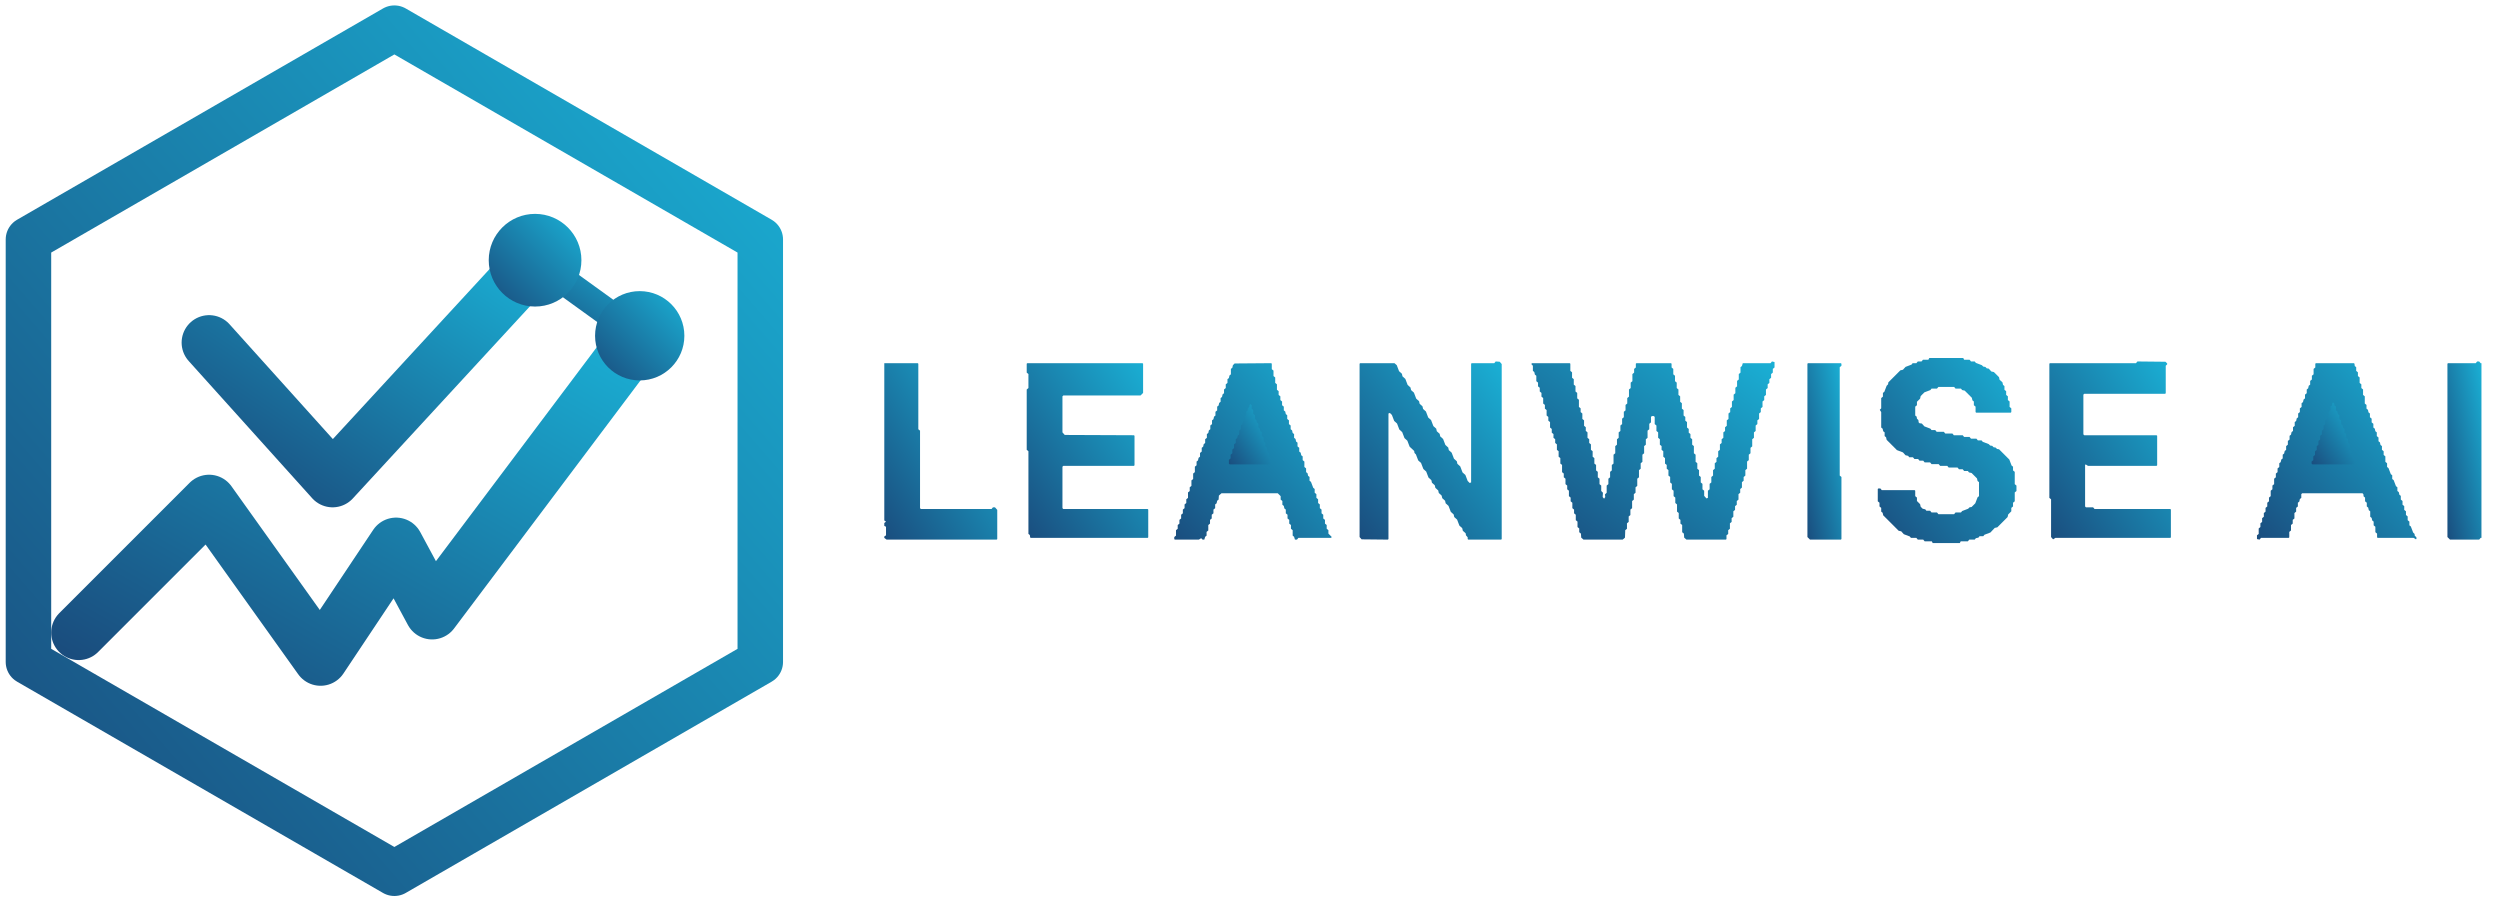
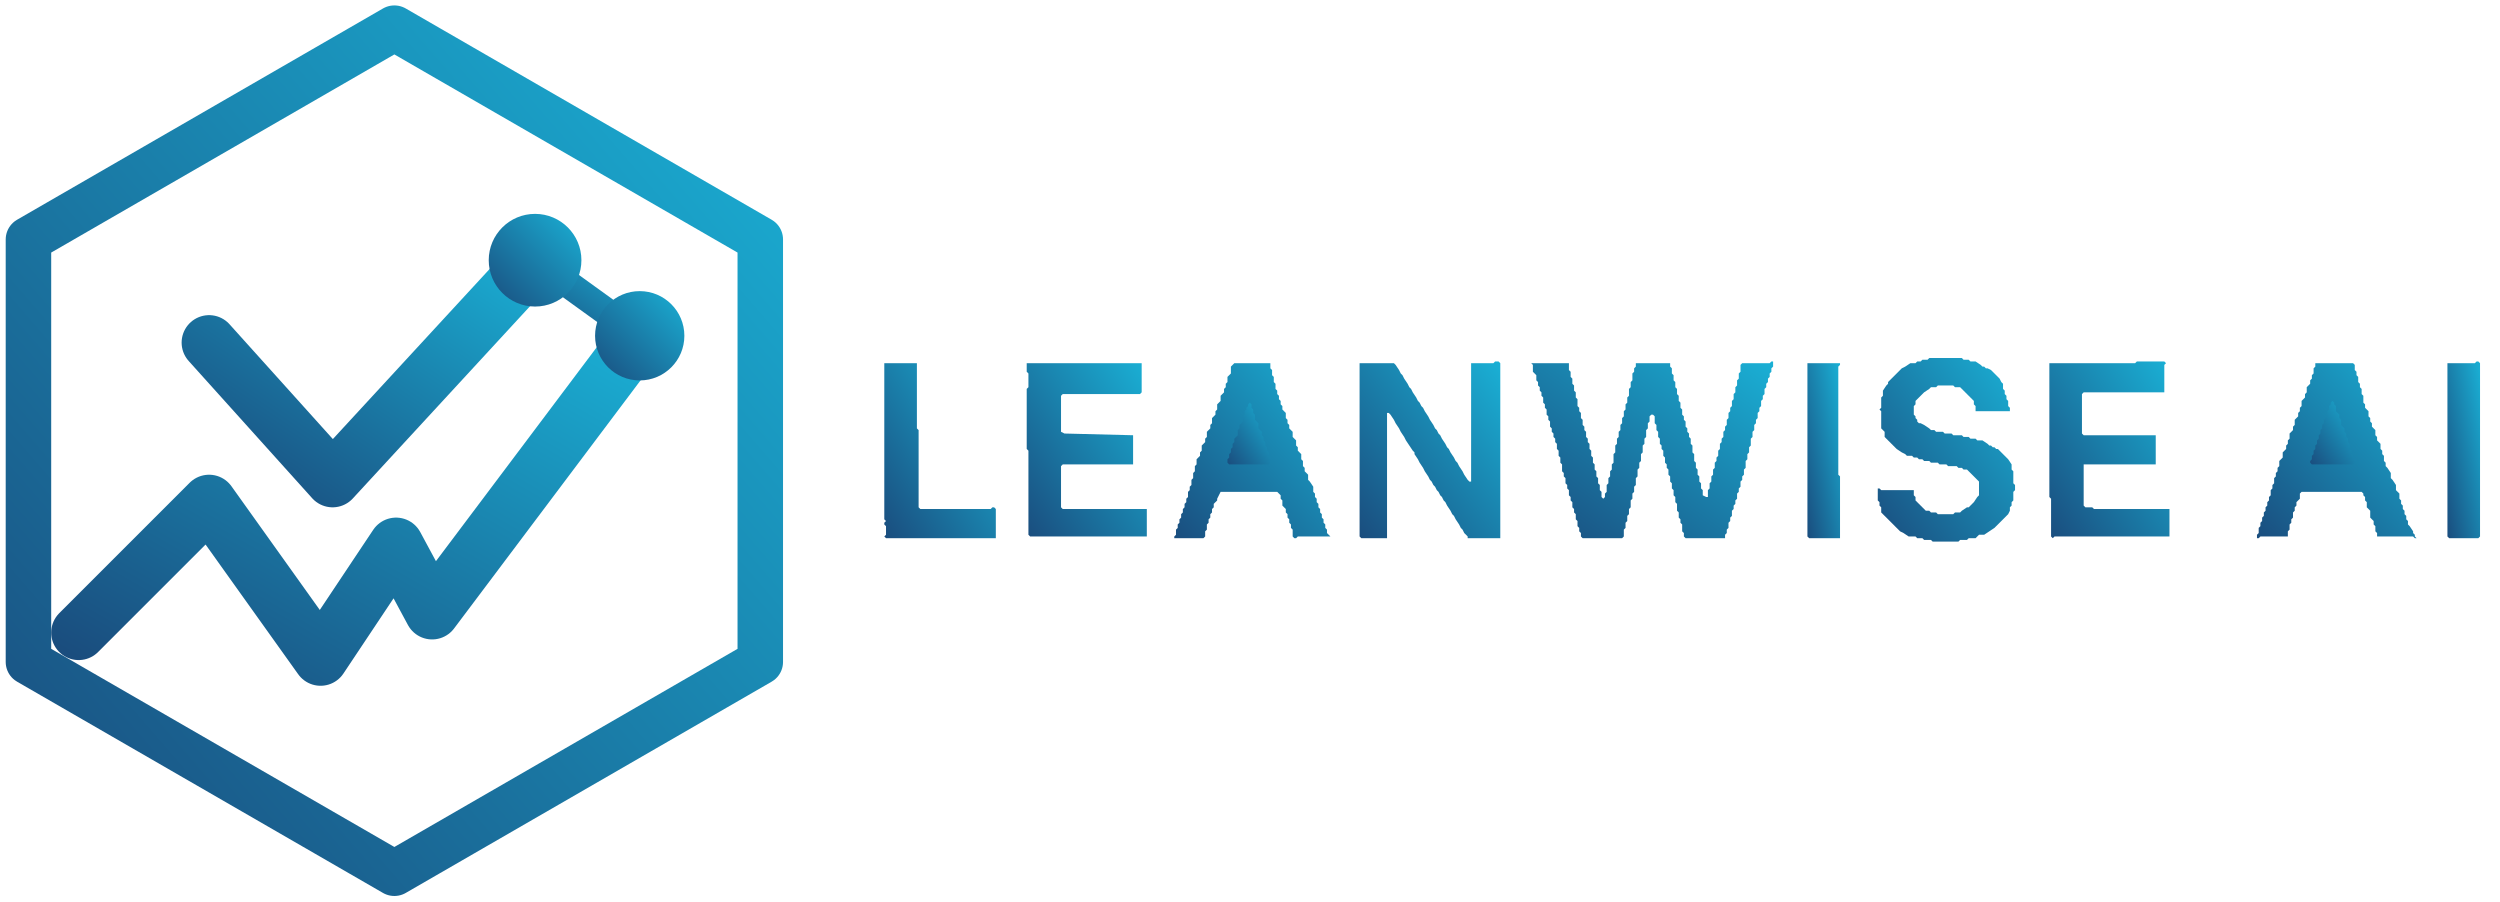
<svg xmlns="http://www.w3.org/2000/svg" viewBox="0 0 355 128" role="img" aria-label="LeanWise AI">
  <defs>
    <linearGradient id="lwBrand" x1="0" y1="1" x2="1" y2="0">
      <stop offset="0" stop-color="#1A4D7E" />
      <stop offset="1" stop-color="#1AB0D5" />
    </linearGradient>
  </defs>
  <g fill="none" stroke="url(#lwBrand)" stroke-linecap="round" stroke-linejoin="round">
    <path d="M56.00 4.00 L107.96 34.00 L107.96 94.00 L56.00 124.00 L4.04 94.00 L4.04 34.00 Z" stroke-width="6.46" />
    <path d="M29.69 48.65 L47.23 68.14 L75.98 36.95" stroke-width="7.80" />
    <path d="M11.17 89.83 L29.69 71.31 L45.52 93.48 L56.24 77.40 L61.36 86.90 L90.84 47.68" stroke-width="7.80" />
    <path d="M75.98 36.95 L90.84 47.68" stroke-width="3.90" />
  </g>
  <circle cx="75.98" cy="36.95" r="6.58" fill="url(#lwBrand)" />
  <circle cx="90.84" cy="47.68" r="6.34" fill="url(#lwBrand)" />
  <g fill="url(#lwBrand)" fill-rule="evenodd" transform="translate(125.57 50.84) scale(0.24365)">
-     <path d="M834.33,3.00 L834.00,3.33 L834.00,5.50 L833.00,6.33 L833.00,9.50 L832.00,10.33 L832.00,12.50 L831.00,13.33 L831.00,15.50 L830.17,16.17 L829.83,17.67 L829.00,18.33 L829.00,20.50 L828.00,21.33 L828.00,23.50 L827.17,24.17 L826.83,25.67 L826.00,26.33 L826.00,28.50 L825.00,29.33 L825.00,31.50 L824.00,32.33 L824.00,34.50 L823.17,35.17 L822.83,36.67 L822.00,37.33 L822.00,39.50 L821.00,40.33 L821.00,42.50 L820.17,43.17 L819.83,44.67 L819.00,45.33 L819.00,47.50 L818.00,48.33 L818.00,50.50 L817.00,51.33 L817.00,53.50 L816.17,54.17 L815.83,55.67 L815.00,56.33 L815.00,58.50 L814.17,59.17 L813.83,60.67 L813.00,61.33 L813.00,63.50 L812.00,64.33 L812.00,66.50 L811.00,67.33 L811.00,69.50 L810.00,70.33 L810.00,73.50 L809.00,74.33 L809.00,76.50 L808.00,77.33 L808.00,80.50 L807.00,81.33 L807.00,83.50 L806.00,84.33 L806.00,86.50 L805.00,87.33 L805.00,89.50 L804.00,90.33 L804.00,92.50 L803.00,93.33 L803.00,95.50 L802.00,96.33 L802.00,98.50 L801.00,99.33 L801.00,102.50 L800.00,103.33 L800.00,105.50 L801.50,105.83 L802.33,104.83 L818.50,104.83 L818.83,104.50 L818.83,101.33 L819.83,100.50 L819.83,97.33 L820.83,96.50 L820.83,94.33 L821.83,93.50 L821.83,90.33 L822.83,89.50 L822.83,87.33 L823.83,86.50 L823.83,84.33 L824.67,83.67 L825.00,82.17 L825.83,81.50 L825.83,79.33 L826.33,78.83 L861.50,78.83 L862.00,79.33 L862.17,80.67 L863.00,81.33 L863.00,83.50 L864.00,84.33 L864.00,86.50 L864.83,87.17 L865.17,88.67 L866.00,89.33 L866.00,92.50 L866.83,93.17 L867.17,94.67 L868.00,95.33 L868.00,97.50 L869.00,98.33 L869.00,101.50 L870.00,102.33 L870.00,104.50 L870.33,104.83 L891.33,104.83 L892.67,105.67 L893.00,105.17 L892.83,104.33 L892.00,103.67 L891.83,102.50 L891.00,101.67 L889.67,98.17 L888.83,97.50 L888.83,95.33 L887.83,94.50 L887.83,92.33 L886.83,91.50 L886.83,89.33 L885.83,88.50 L885.83,86.33 L884.83,85.50 L884.83,83.33 L883.83,82.50 L883.83,80.33 L883.00,79.67 L882.67,78.17 L881.83,77.50 L881.83,75.33 L881.00,74.67 L879.67,71.17 L878.83,70.50 L878.83,68.33 L878.00,67.67 L876.67,64.17 L875.83,63.50 L875.83,61.33 L874.83,60.50 L874.83,57.33 L873.83,56.50 L873.83,54.33 L872.83,53.50 L872.83,51.33 L872.00,50.67 L871.67,49.17 L870.83,48.50 L870.83,46.33 L869.83,45.50 L869.83,43.33 L869.00,42.67 L868.67,41.17 L867.83,40.50 L867.83,38.33 L866.83,37.50 L866.83,35.33 L865.83,34.50 L865.83,32.33 L865.00,31.67 L864.67,30.17 L863.83,29.50 L863.83,27.33 L862.83,26.50 L862.83,22.33 L861.83,21.50 L861.83,18.33 L860.83,17.50 L860.83,15.33 L859.83,14.50 L859.83,11.33 L858.83,10.50 L858.83,8.33 L857.83,7.50 L857.83,5.33 L857.00,4.67 L856.83,3.33 L856.50,3.00 Z" />
-     <path d="M844.33,25.83 L845.00,26.33 L845.17,27.67 L846.00,28.33 L846.00,30.50 L846.83,31.17 L847.17,32.67 L848.00,33.33 L848.00,35.50 L849.00,36.33 L849.00,38.50 L849.83,39.17 L850.17,40.67 L851.00,41.33 L851.00,43.50 L852.00,44.33 L852.00,46.50 L853.00,47.33 L853.00,49.50 L854.00,50.33 L854.00,53.50 L855.00,54.33 L855.00,56.50 L856.00,57.33 L856.00,59.50 L857.00,60.33 L857.00,61.50 L856.50,62.00 L832.33,62.00 L831.83,61.50 L831.83,60.33 L832.83,59.50 L832.83,57.33 L833.83,56.50 L833.83,54.33 L834.83,53.50 L834.83,51.33 L835.83,50.50 L835.83,48.33 L836.83,47.50 L836.83,45.33 L837.83,44.50 L837.83,42.33 L838.83,41.50 L838.83,39.33 L839.83,38.50 L839.83,36.33 L840.67,35.67 L841.00,34.17 L841.83,33.50 L841.83,31.33 L842.83,30.50 L842.83,28.33 L843.67,27.67 L843.83,26.33 Z" />
-     <path d="M538.33,3.00 L538.00,3.33 L538.00,104.33 L539.50,105.83 L557.50,105.83 L557.83,105.50 L557.83,69.33 L556.83,68.50 L556.83,5.33 L557.83,4.50 L557.83,3.33 L557.50,3.00 Z" />
-     <path d="M204.17,3.17 L203.17,4.17 L202.83,5.67 L202.00,6.33 L202.00,9.50 L201.17,10.17 L200.83,11.67 L200.00,12.33 L200.00,14.50 L199.00,15.33 L199.00,17.50 L198.00,18.33 L198.00,20.50 L197.17,21.17 L196.83,22.67 L196.00,23.33 L196.00,25.50 L195.17,26.17 L194.83,27.67 L194.00,28.33 L194.00,30.50 L193.00,31.33 L193.00,33.50 L192.17,34.17 L191.83,35.67 L191.00,36.33 L191.00,38.50 L190.00,39.33 L190.00,41.50 L189.17,42.17 L188.83,43.67 L188.00,44.33 L188.00,46.50 L187.00,47.33 L187.00,49.50 L186.17,50.17 L185.83,51.67 L185.00,52.33 L185.00,54.50 L184.00,55.33 L184.00,57.50 L183.17,58.17 L182.83,59.67 L182.00,60.33 L182.00,62.50 L181.00,63.33 L181.00,66.50 L180.00,67.33 L180.00,70.50 L179.00,71.33 L179.00,74.50 L178.00,75.33 L178.00,77.50 L177.00,78.33 L177.00,81.50 L176.00,82.33 L176.00,84.50 L175.00,85.33 L175.00,87.50 L174.00,88.33 L174.00,90.50 L173.00,91.33 L173.00,93.50 L172.00,94.33 L172.00,96.50 L171.00,97.33 L171.00,99.50 L170.00,100.33 L170.00,103.50 L169.00,104.33 L169.00,105.50 L169.33,105.83 L183.33,105.83 L184.67,105.00 L185.50,105.83 L186.50,105.83 L187.00,104.17 L187.83,103.50 L187.83,101.33 L188.83,100.50 L188.83,97.33 L189.83,96.50 L189.83,94.33 L190.83,93.50 L190.83,91.33 L191.83,90.50 L191.83,88.33 L192.83,87.50 L192.83,85.33 L193.67,84.67 L194.00,83.17 L194.83,82.50 L195.00,80.17 L196.50,78.83 L229.33,78.83 L231.00,80.50 L231.00,82.50 L232.00,83.33 L232.00,85.50 L232.83,86.17 L233.17,87.67 L234.00,88.33 L234.00,90.50 L235.00,91.33 L235.00,93.50 L236.00,94.33 L236.00,96.50 L237.00,97.33 L237.00,99.50 L238.00,100.33 L238.00,103.50 L238.83,104.17 L239.33,105.83 L240.50,105.83 L241.33,104.83 L260.50,104.83 L260.67,104.17 L258.83,102.33 L258.83,100.33 L257.83,99.50 L257.83,97.33 L256.83,96.50 L256.83,94.33 L255.83,93.50 L255.83,91.33 L254.83,90.50 L254.83,88.33 L253.83,87.50 L253.83,85.33 L252.83,84.50 L252.83,82.33 L251.83,81.50 L251.83,79.33 L250.83,78.50 L250.83,76.33 L250.00,75.67 L248.67,72.17 L247.83,71.50 L247.83,69.33 L247.00,68.67 L246.67,67.17 L245.83,66.50 L245.83,64.33 L244.83,63.50 L244.83,60.33 L243.83,59.50 L243.83,57.33 L243.00,56.67 L242.67,55.17 L241.83,54.50 L241.83,52.33 L240.83,51.50 L240.83,49.33 L240.00,48.67 L239.67,47.17 L238.83,46.50 L238.83,44.33 L238.00,43.67 L237.67,42.17 L236.83,41.50 L236.83,39.33 L235.83,38.50 L235.83,36.33 L234.83,35.50 L234.83,33.33 L234.00,32.67 L233.67,31.17 L232.83,30.50 L232.83,28.33 L231.83,27.50 L231.83,25.33 L230.83,24.50 L230.83,22.33 L229.83,21.50 L229.83,19.33 L228.83,18.50 L228.83,15.33 L227.83,14.50 L227.83,11.33 L226.83,10.50 L226.83,7.33 L225.83,6.50 L225.83,3.33 L225.50,3.00 Z" />
-     <path d="M213.50,26.83 L214.17,27.67 L214.00,29.33 L215.00,30.33 L215.00,32.50 L216.00,33.33 L216.00,35.50 L216.83,36.17 L217.17,37.67 L218.00,38.33 L218.00,40.50 L218.83,41.17 L219.17,42.67 L220.00,43.33 L220.00,45.50 L221.00,46.33 L221.00,48.50 L222.00,49.33 L222.00,51.50 L223.00,52.33 L223.00,54.50 L224.00,55.33 L224.00,57.50 L225.00,58.33 L225.00,61.50 L224.50,62.00 L201.33,62.00 L200.83,61.50 L200.83,59.33 L201.83,58.50 L201.83,56.33 L202.83,55.50 L202.83,53.33 L203.83,52.50 L203.83,50.33 L204.83,49.50 L204.83,47.33 L205.67,46.67 L206.00,45.17 L206.83,44.50 L206.83,42.33 L207.83,41.50 L207.83,39.33 L208.67,38.67 L209.00,37.17 L209.83,36.50 L209.83,34.33 L210.83,33.50 L210.83,31.33 L211.67,30.67 L211.83,29.50 L212.83,28.17 L212.83,27.33 Z" />
-     <path d="M83.33,3.00 L83.00,3.33 L83.00,8.50 L84.00,9.33 L84.00,17.50 L83.00,18.33 L83.00,53.50 L84.00,54.33 L84.00,102.50 L84.83,103.17 L85.00,104.50 L85.33,104.83 L153.50,104.83 L153.83,104.50 L153.83,88.33 L153.50,88.00 L104.33,88.00 L103.83,87.50 L103.83,63.33 L104.33,62.83 L145.50,62.83 L145.83,62.50 L145.83,45.33 L145.50,45.00 L105.17,44.83 L103.83,43.33 L103.83,22.33 L104.33,21.83 L149.33,21.83 L150.83,20.33 L150.83,3.33 L150.50,3.00 Z" />
-     <path d="M0.00,3.00 L0.00,94.67 L1.00,95.33 L0.00,96.17 L0.00,97.83 L1.00,98.33 L1.00,103.33 L0.00,104.00 L0.00,104.83 L1.33,105.83 L65.50,105.83 L65.83,105.50 L65.83,88.50 L64.50,87.00 L63.33,87.00 L62.50,88.00 L21.33,88.00 L20.83,87.50 L20.83,42.33 L19.83,41.50 L19.83,3.33 L19.50,3.00 Z" />
-     <path d="M929.50,2.00 L928.33,2.00 L927.50,3.00 L911.33,3.00 L911.00,3.33 L911.00,104.33 L912.50,105.83 L929.50,105.83 L930.33,104.83 L930.83,104.83 L930.83,3.00 L930.33,3.00 Z" />
-     <path d="M746.67,2.17 L730.33,2.00 L729.50,3.00 L679.33,3.00 L679.00,3.33 L679.00,81.50 L680.00,82.33 L680.00,104.33 L681.17,105.67 L682.50,104.83 L749.50,104.83 L749.83,104.50 L749.83,88.33 L749.50,88.00 L705.33,88.00 L704.50,87.00 L700.33,87.00 L699.83,86.50 L699.83,62.33 L700.17,62.00 L701.50,62.83 L741.50,62.83 L741.83,62.50 L741.83,45.33 L741.50,45.00 L699.33,45.00 L698.83,44.50 L698.83,21.33 L699.33,20.83 L746.50,20.83 L746.83,20.50 L746.83,4.50 L747.67,3.67 L747.67,3.17 Z" />
-     <path d="M518.83,2.33 L517.33,2.00 L516.50,3.00 L500.33,3.00 L499.83,4.67 L499.00,5.33 L499.00,8.50 L498.00,9.33 L498.00,12.50 L497.00,13.33 L497.00,16.50 L496.00,17.33 L496.00,20.50 L495.00,21.33 L495.00,24.50 L494.00,25.33 L494.00,28.50 L493.00,29.33 L493.00,31.50 L492.00,32.33 L492.00,35.50 L491.00,36.33 L491.00,39.50 L490.00,40.33 L490.00,42.50 L489.00,43.33 L489.00,46.50 L488.00,47.33 L488.00,49.50 L487.00,50.33 L487.00,53.50 L486.00,54.33 L486.00,57.50 L485.00,58.33 L485.00,60.50 L484.00,61.33 L484.00,64.50 L483.00,65.33 L483.00,68.50 L482.00,69.33 L482.00,72.50 L481.00,73.33 L481.00,76.50 L480.00,77.33 L480.00,81.50 L479.17,81.83 L477.83,80.33 L477.83,77.33 L476.83,76.50 L476.83,73.33 L475.83,72.50 L475.83,69.33 L474.83,68.50 L474.83,65.33 L473.83,64.50 L473.83,61.33 L472.83,60.50 L472.83,56.33 L471.83,55.50 L471.83,51.33 L470.83,50.50 L470.83,47.33 L469.83,46.50 L469.83,44.33 L468.83,43.50 L468.83,41.33 L467.83,40.50 L467.83,37.33 L466.83,36.50 L466.83,34.33 L465.83,33.50 L465.83,30.33 L464.83,29.50 L464.83,26.33 L463.83,25.50 L463.83,22.33 L462.83,21.50 L462.83,18.33 L461.83,17.50 L461.83,14.33 L460.83,13.50 L460.83,10.33 L459.83,9.50 L459.83,6.33 L458.83,5.50 L458.83,3.33 L458.50,3.00 L438.33,3.00 L438.00,3.33 L438.00,5.50 L437.00,6.33 L437.00,8.50 L436.00,9.33 L436.00,13.50 L435.00,14.33 L435.00,17.50 L434.00,18.33 L434.00,22.50 L433.00,23.33 L433.00,26.50 L432.00,27.33 L432.00,30.50 L431.00,31.33 L431.00,34.50 L430.00,35.33 L430.00,38.50 L429.00,39.33 L429.00,42.50 L428.00,43.33 L428.00,46.50 L427.00,47.33 L427.00,50.50 L426.00,51.33 L426.00,55.50 L425.00,56.33 L425.00,61.50 L424.00,62.33 L424.00,65.50 L423.00,66.33 L423.00,69.50 L422.00,70.33 L422.00,73.50 L421.00,74.33 L421.00,78.50 L420.00,79.50 L420.17,81.00 L419.50,82.00 L418.67,81.00 L418.83,78.50 L417.83,77.50 L417.83,74.33 L416.83,73.50 L416.83,70.33 L415.83,69.50 L415.83,66.33 L414.83,65.50 L414.83,62.33 L413.83,61.50 L413.83,58.33 L412.83,57.50 L412.83,54.33 L411.83,53.50 L411.83,50.33 L410.83,49.50 L410.83,47.33 L409.83,46.50 L409.83,43.33 L408.83,42.50 L408.83,40.33 L407.83,39.50 L407.83,36.33 L406.83,35.50 L406.83,32.33 L405.83,31.50 L405.83,29.33 L404.83,28.50 L404.83,24.33 L403.83,23.50 L403.83,20.33 L402.83,19.50 L402.83,16.33 L401.83,15.50 L401.83,12.33 L400.83,11.50 L400.83,8.33 L399.83,7.50 L399.83,3.33 L399.50,3.00 L377.33,3.00 L377.17,3.67 L378.00,4.50 L378.00,7.50 L378.83,8.17 L379.17,9.67 L380.00,10.33 L380.00,13.50 L381.00,14.33 L381.00,16.50 L382.00,17.33 L382.00,19.50 L383.00,20.33 L383.00,22.50 L384.00,23.33 L384.00,26.50 L385.00,27.33 L385.00,29.50 L386.00,30.33 L386.00,33.50 L387.00,34.33 L387.00,36.50 L388.00,37.33 L388.00,40.50 L389.00,41.33 L389.00,43.50 L390.00,44.33 L390.00,46.50 L391.00,47.33 L391.00,49.50 L392.00,50.33 L392.00,53.50 L393.00,54.33 L393.00,57.50 L394.00,58.33 L394.00,61.50 L395.00,62.33 L395.00,66.50 L396.00,67.33 L396.00,69.50 L397.00,70.33 L397.00,73.50 L398.00,74.33 L398.00,76.50 L399.00,77.33 L399.00,80.50 L400.00,81.33 L400.00,83.50 L401.00,84.33 L401.00,87.50 L402.00,88.33 L402.00,90.50 L403.00,91.33 L403.00,94.50 L404.00,95.33 L404.00,98.50 L405.00,99.33 L405.00,101.50 L406.00,102.33 L406.17,104.67 L407.50,105.83 L430.33,105.83 L431.67,104.67 L431.83,100.33 L432.83,99.50 L432.83,96.33 L433.83,95.50 L433.83,92.33 L434.83,91.50 L434.83,88.33 L435.83,87.50 L435.83,83.33 L436.83,82.50 L436.83,79.33 L437.83,78.50 L437.83,75.33 L438.83,74.50 L438.83,70.33 L439.83,69.50 L439.83,65.33 L440.83,64.50 L440.83,61.33 L441.83,60.50 L441.83,56.33 L442.83,55.50 L442.83,51.33 L443.83,50.50 L443.83,47.33 L444.83,46.50 L444.83,42.33 L445.83,41.50 L445.83,38.33 L446.83,37.50 L446.83,34.33 L447.33,33.83 L448.50,33.83 L449.00,34.33 L449.00,38.50 L450.00,39.33 L450.00,42.50 L451.00,43.33 L451.00,46.50 L452.00,47.33 L452.00,50.50 L453.00,51.33 L453.00,53.50 L454.00,54.33 L454.00,57.50 L455.00,58.33 L455.00,61.50 L456.00,62.33 L456.00,64.50 L457.00,65.33 L457.00,68.50 L458.00,69.33 L458.00,72.50 L459.00,73.33 L459.00,76.50 L460.00,77.33 L460.00,80.50 L461.00,81.33 L461.00,84.50 L462.00,85.33 L462.00,89.50 L463.00,90.33 L463.00,93.50 L464.00,94.33 L464.00,96.50 L465.00,97.33 L465.00,101.50 L466.00,102.33 L466.17,104.67 L467.50,105.83 L490.50,105.83 L490.83,105.50 L490.83,103.33 L491.83,102.50 L491.83,100.33 L492.83,99.50 L492.83,96.33 L493.83,95.50 L493.83,93.33 L494.83,92.50 L494.83,89.33 L495.83,88.50 L495.83,86.33 L496.83,85.50 L496.83,83.33 L497.83,82.50 L497.83,79.33 L498.83,78.50 L498.83,76.33 L499.83,75.50 L499.83,72.33 L500.83,71.50 L500.83,69.33 L501.83,68.50 L501.83,65.33 L502.83,64.50 L502.83,60.33 L503.83,59.50 L503.83,56.33 L504.83,55.50 L504.83,52.33 L505.83,51.50 L505.83,47.33 L506.83,46.50 L506.83,43.33 L507.83,42.50 L507.83,39.33 L508.83,38.50 L508.83,36.33 L509.83,35.50 L509.83,32.33 L510.83,31.50 L510.83,29.33 L511.83,28.50 L511.83,25.33 L512.83,24.50 L512.83,22.33 L513.83,21.50 L513.83,18.33 L514.83,17.50 L514.83,15.33 L515.83,14.50 L515.83,12.33 L516.83,11.50 L516.83,9.33 L517.83,8.50 L517.83,6.33 L518.83,5.50 Z" />
-     <path d="M358.67,2.17 L356.33,2.00 L355.50,3.00 L342.33,3.00 L342.00,3.33 L342.00,72.50 L341.17,72.83 L340.00,71.67 L338.67,68.17 L337.00,66.67 L335.67,63.17 L334.00,61.67 L333.67,60.17 L332.00,58.67 L330.67,55.17 L329.00,53.67 L328.67,52.17 L327.00,50.67 L325.67,47.17 L324.00,45.67 L323.67,44.17 L322.00,42.67 L321.67,41.17 L320.00,39.67 L318.67,36.17 L317.00,34.67 L315.67,31.17 L314.00,29.67 L313.67,28.17 L312.00,26.67 L311.67,25.17 L310.00,23.67 L308.67,20.17 L307.00,18.67 L306.67,17.17 L305.00,15.67 L303.67,12.17 L302.00,10.67 L301.67,9.17 L300.00,7.67 L298.67,4.17 L297.33,3.00 L277.33,3.00 L277.00,3.33 L277.00,104.33 L278.17,105.67 L293.50,105.83 L293.83,105.50 L293.83,32.33 L294.67,32.00 L295.83,33.17 L297.17,36.67 L298.83,38.17 L300.17,41.67 L301.83,43.17 L303.17,46.67 L304.83,48.17 L306.17,51.67 L308.83,54.17 L309.00,55.33 L309.83,56.17 L311.17,59.67 L312.83,61.17 L314.17,64.67 L315.83,66.17 L317.17,69.67 L318.83,71.17 L319.17,72.67 L320.83,74.17 L321.17,75.67 L322.83,77.17 L323.17,78.67 L324.83,80.17 L325.17,81.67 L326.83,83.17 L327.17,84.67 L328.83,86.17 L330.17,89.67 L331.83,91.17 L332.17,92.67 L333.83,94.17 L335.17,97.67 L336.83,99.17 L337.17,100.67 L338.83,102.17 L339.00,103.33 L340.00,104.50 L340.00,105.50 L340.33,105.83 L359.50,105.83 L359.83,105.50 L359.83,3.50 Z" />
-     <path d="M609.00,0.00 L608.50,1.00 L605.33,1.00 L604.50,2.00 L602.33,2.00 L601.50,3.00 L599.33,3.00 L598.67,3.83 L595.17,5.17 L593.67,6.83 L592.17,7.17 L585.17,14.17 L585.00,15.33 L584.17,16.17 L582.83,19.67 L582.00,20.33 L582.00,22.50 L581.00,23.33 L581.00,29.33 L580.17,30.17 L581.00,31.50 L581.00,40.50 L581.83,41.17 L582.17,42.67 L583.00,43.33 L583.00,45.50 L583.83,46.17 L584.17,47.67 L590.17,53.67 L593.67,55.00 L595.17,56.67 L596.67,57.00 L597.33,57.83 L599.50,57.83 L600.33,58.83 L602.50,58.83 L603.33,59.83 L605.50,59.83 L606.33,60.83 L609.50,60.83 L610.33,61.83 L614.50,61.83 L615.33,62.83 L619.50,62.83 L620.33,63.83 L625.50,63.83 L626.33,64.83 L628.50,64.83 L629.33,65.83 L631.50,65.83 L632.17,66.67 L633.67,67.00 L636.83,70.17 L637.17,71.67 L638.00,72.33 L638.00,80.50 L637.17,81.17 L635.83,84.67 L633.67,86.83 L632.50,87.00 L631.67,87.83 L628.17,89.17 L627.50,90.00 L624.33,90.00 L623.50,91.00 L614.33,91.00 L613.50,90.00 L610.33,90.00 L609.50,89.00 L607.33,89.00 L606.67,88.17 L605.17,87.83 L604.00,86.67 L603.67,85.17 L601.83,83.33 L601.83,81.33 L600.83,80.50 L600.83,77.33 L600.50,77.00 L581.33,77.00 L580.50,76.00 L579.33,76.00 L579.00,76.33 L579.00,83.50 L580.00,84.33 L580.00,86.50 L581.00,87.33 L581.00,89.50 L581.83,90.17 L582.17,91.67 L591.17,100.67 L592.67,101.00 L594.17,102.67 L597.67,104.00 L598.33,104.83 L601.50,104.83 L602.33,105.83 L605.50,105.83 L606.33,106.83 L610.50,106.83 L611.00,107.83 L626.83,107.83 L627.33,106.83 L631.50,106.83 L632.33,105.83 L635.50,105.83 L636.17,105.00 L637.67,104.67 L638.33,103.83 L640.50,103.83 L641.17,103.00 L644.67,101.67 L647.17,99.00 L648.67,98.67 L654.67,92.67 L655.00,91.17 L656.83,89.33 L656.83,87.33 L657.83,86.50 L657.83,84.33 L658.83,83.50 L658.83,78.33 L659.83,77.50 L659.83,74.33 L658.83,73.50 L658.83,66.33 L657.83,65.50 L657.83,63.33 L657.00,62.67 L655.67,59.17 L649.67,53.17 L648.50,53.00 L647.67,52.17 L646.50,52.00 L645.67,51.17 L644.50,51.00 L643.67,50.17 L640.17,48.83 L639.50,48.00 L637.33,48.00 L636.50,47.00 L633.33,47.00 L632.50,46.00 L629.33,46.00 L628.50,45.00 L623.33,45.00 L622.50,44.00 L618.33,44.00 L617.50,43.00 L613.33,43.00 L612.50,42.00 L610.33,42.00 L609.67,41.17 L606.17,39.83 L604.67,38.17 L603.33,38.00 L602.83,37.50 L602.67,36.17 L601.83,35.33 L601.67,34.17 L600.83,33.50 L600.83,28.33 L601.83,27.50 L601.83,25.50 L603.67,23.67 L604.00,22.17 L606.17,20.00 L609.67,18.67 L610.33,17.83 L613.50,17.83 L614.33,16.83 L623.50,16.83 L624.33,17.83 L627.50,17.83 L628.17,18.67 L629.67,19.00 L633.83,23.17 L634.17,24.67 L635.00,25.33 L635.00,27.50 L636.00,28.33 L636.00,31.50 L636.33,31.83 L656.50,31.83 L656.83,31.50 L656.83,29.33 L655.83,28.50 L655.83,25.33 L654.83,24.50 L654.83,22.33 L653.83,21.50 L653.83,19.33 L652.83,18.50 L652.83,16.33 L652.00,15.67 L651.67,14.17 L650.00,12.67 L649.67,11.17 L646.67,8.17 L645.17,7.83 L643.67,6.17 L642.50,6.00 L641.67,5.17 L640.50,5.00 L639.67,4.17 L636.17,2.83 L635.50,2.00 L633.33,2.00 L632.50,1.00 L629.33,1.00 L628.83,0.00 Z" />
+     <path d="M834,3 L834,3 L834,5 L833,6 L833,9 L832,10 L832,12 L831,13 L831,15 L830,16 L829,17 L829,18 L829,20 L828,21 L828,23 L827,24 L826,25 L826,26 L826,28 L825,29 L825,31 L824,32 L824,34 L823,35 L822,36 L822,37 L822,39 L821,40 L821,42 L820,43 L819,44 L819,45 L819,47 L818,48 L818,50 L817,51 L817,53 L816,54 L815,55 L815,56 L815,58 L814,59 L813,60 L813,61 L813,63 L812,64 L812,66 L811,67 L811,69 L810,70 L810,73 L809,74 L809,76 L808,77 L808,80 L807,81 L807,83 L806,84 L806,86 L805,87 L805,89 L804,90 L804,92 L803,93 L803,95 L802,96 L802,98 L801,99 L801,102 L800,103 L800,105 L801,105 L802,104 L818,104 L818,104 L818,101 L819,100 L819,97 L820,96 L820,94 L821,93 L821,90 L822,89 L822,87 L823,86 L823,84 L824,83 L825,82 L825,81 L825,79 L826,78 L861,78 L862,79 L862,80 L863,81 L863,83 L864,84 L864,86 L864,87 L865,88 L866,89 L866,92 L866,93 L867,94 L868,95 L868,97 L869,98 L869,101 L870,102 L870,104 L870,104 L891,104 L892,105 L893,105 L892,104 L892,103 L891,102 L891,101 L889,98 L888,97 L888,95 L887,94 L887,92 L886,91 L886,89 L885,88 L885,86 L884,85 L884,83 L883,82 L883,80 L883,79 L882,78 L881,77 L881,75 L881,74 L879,71 L878,70 L878,68 L878,67 L876,64 L875,63 L875,61 L874,60 L874,57 L873,56 L873,54 L872,53 L872,51 L872,50 L871,49 L870,48 L870,46 L869,45 L869,43 L869,42 L868,41 L867,40 L867,38 L866,37 L866,35 L865,34 L865,32 L865,31 L864,30 L863,29 L863,27 L862,26 L862,22 L861,21 L861,18 L860,17 L860,15 L859,14 L859,11 L858,10 L858,8 L857,7 L857,5 L857,4 L856,3 L856,3 Z" />
+     <path d="M844,25 L845,26 L845,27 L846,28 L846,30 L846,31 L847,32 L848,33 L848,35 L849,36 L849,38 L849,39 L850,40 L851,41 L851,43 L852,44 L852,46 L853,47 L853,49 L854,50 L854,53 L855,54 L855,56 L856,57 L856,59 L857,60 L857,61 L856,62 L832,62 L831,61 L831,60 L832,59 L832,57 L833,56 L833,54 L834,53 L834,51 L835,50 L835,48 L836,47 L836,45 L837,44 L837,42 L838,41 L838,39 L839,38 L839,36 L840,35 L841,34 L841,33 L841,31 L842,30 L842,28 L843,27 L843,26 Z" />
+     <path d="M538,3 L538,3 L538,104 L539,105 L557,105 L557,105 L557,69 L556,68 L556,5 L557,4 L557,3 L557,3 Z" />
+     <path d="M204,3 L203,4 L202,5 L202,6 L202,9 L201,10 L200,11 L200,12 L200,14 L199,15 L199,17 L198,18 L198,20 L197,21 L196,22 L196,23 L196,25 L195,26 L194,27 L194,28 L194,30 L193,31 L193,33 L192,34 L191,35 L191,36 L191,38 L190,39 L190,41 L189,42 L188,43 L188,44 L188,46 L187,47 L187,49 L186,50 L185,51 L185,52 L185,54 L184,55 L184,57 L183,58 L182,59 L182,60 L182,62 L181,63 L181,66 L180,67 L180,70 L179,71 L179,74 L178,75 L178,77 L177,78 L177,81 L176,82 L176,84 L175,85 L175,87 L174,88 L174,90 L173,91 L173,93 L172,94 L172,96 L171,97 L171,99 L170,100 L170,103 L169,104 L169,105 L169,105 L183,105 L184,105 L185,105 L186,105 L187,104 L187,103 L187,101 L188,100 L188,97 L189,96 L189,94 L190,93 L190,91 L191,90 L191,88 L192,87 L192,85 L193,84 L194,83 L194,82 L195,80 L196,78 L229,78 L231,80 L231,82 L232,83 L232,85 L232,86 L233,87 L234,88 L234,90 L235,91 L235,93 L236,94 L236,96 L237,97 L237,99 L238,100 L238,103 L238,104 L239,105 L240,105 L241,104 L260,104 L260,104 L258,102 L258,100 L257,99 L257,97 L256,96 L256,94 L255,93 L255,91 L254,90 L254,88 L253,87 L253,85 L252,84 L252,82 L251,81 L251,79 L250,78 L250,76 L250,75 L248,72 L247,71 L247,69 L247,68 L246,67 L245,66 L245,64 L244,63 L244,60 L243,59 L243,57 L243,56 L242,55 L241,54 L241,52 L240,51 L240,49 L240,48 L239,47 L238,46 L238,44 L238,43 L237,42 L236,41 L236,39 L235,38 L235,36 L234,35 L234,33 L234,32 L233,31 L232,30 L232,28 L231,27 L231,25 L230,24 L230,22 L229,21 L229,19 L228,18 L228,15 L227,14 L227,11 L226,10 L226,7 L225,6 L225,3 L225,3 Z" />
+     <path d="M213,26 L214,27 L214,29 L215,30 L215,32 L216,33 L216,35 L216,36 L217,37 L218,38 L218,40 L218,41 L219,42 L220,43 L220,45 L221,46 L221,48 L222,49 L222,51 L223,52 L223,54 L224,55 L224,57 L225,58 L225,61 L224,62 L201,62 L200,61 L200,59 L201,58 L201,56 L202,55 L202,53 L203,52 L203,50 L204,49 L204,47 L205,46 L206,45 L206,44 L206,42 L207,41 L207,39 L208,38 L209,37 L209,36 L209,34 L210,33 L210,31 L211,30 L211,29 L212,28 L212,27 Z" />
+     <path d="M83,3 L83,3 L83,8 L84,9 L84,17 L83,18 L83,53 L84,54 L84,102 L84,103 L85,104 L85,104 L153,104 L153,104 L153,88 L153,88 L104,88 L103,87 L103,63 L104,62 L145,62 L145,62 L145,45 L145,45 L105,44 L103,43 L103,22 L104,21 L149,21 L150,20 L150,3 L150,3 Z" />
+     <path d="M0,3 L0,94 L1,95 L0,96 L0,97 L1,98 L1,103 L0,104 L0,104 L1,105 L65,105 L65,105 L65,88 L64,87 L63,87 L62,88 L21,88 L20,87 L20,42 L19,41 L19,3 L19,3 Z" />
+     <path d="M929,2 L928,2 L927,3 L911,3 L911,3 L911,104 L912,105 L929,105 L930,104 L930,104 L930,3 L930,3 Z" />
+     <path d="M746,2 L730,2 L729,3 L679,3 L679,3 L679,81 L680,82 L680,104 L681,105 L682,104 L749,104 L749,104 L749,88 L749,88 L705,88 L704,87 L700,87 L699,86 L699,62 L700,62 L701,62 L741,62 L741,62 L741,45 L741,45 L699,45 L698,44 L698,21 L699,20 L746,20 L746,20 L746,4 L747,3 L747,3 Z" />
+     <path d="M518,2 L517,2 L516,3 L500,3 L499,4 L499,5 L499,8 L498,9 L498,12 L497,13 L497,16 L496,17 L496,20 L495,21 L495,24 L494,25 L494,28 L493,29 L493,31 L492,32 L492,35 L491,36 L491,39 L490,40 L490,42 L489,43 L489,46 L488,47 L488,49 L487,50 L487,53 L486,54 L486,57 L485,58 L485,60 L484,61 L484,64 L483,65 L483,68 L482,69 L482,72 L481,73 L481,76 L480,77 L480,81 L479,81 L477,80 L477,77 L476,76 L476,73 L475,72 L475,69 L474,68 L474,65 L473,64 L473,61 L472,60 L472,56 L471,55 L471,51 L470,50 L470,47 L469,46 L469,44 L468,43 L468,41 L467,40 L467,37 L466,36 L466,34 L465,33 L465,30 L464,29 L464,26 L463,25 L463,22 L462,21 L462,18 L461,17 L461,14 L460,13 L460,10 L459,9 L459,6 L458,5 L458,3 L458,3 L438,3 L438,3 L438,5 L437,6 L437,8 L436,9 L436,13 L435,14 L435,17 L434,18 L434,22 L433,23 L433,26 L432,27 L432,30 L431,31 L431,34 L430,35 L430,38 L429,39 L429,42 L428,43 L428,46 L427,47 L427,50 L426,51 L426,55 L425,56 L425,61 L424,62 L424,65 L423,66 L423,69 L422,70 L422,73 L421,74 L421,78 L420,79 L420,81 L419,82 L418,81 L418,78 L417,77 L417,74 L416,73 L416,70 L415,69 L415,66 L414,65 L414,62 L413,61 L413,58 L412,57 L412,54 L411,53 L411,50 L410,49 L410,47 L409,46 L409,43 L408,42 L408,40 L407,39 L407,36 L406,35 L406,32 L405,31 L405,29 L404,28 L404,24 L403,23 L403,20 L402,19 L402,16 L401,15 L401,12 L400,11 L400,8 L399,7 L399,3 L399,3 L377,3 L377,3 L378,4 L378,7 L378,8 L379,9 L380,10 L380,13 L381,14 L381,16 L382,17 L382,19 L383,20 L383,22 L384,23 L384,26 L385,27 L385,29 L386,30 L386,33 L387,34 L387,36 L388,37 L388,40 L389,41 L389,43 L390,44 L390,46 L391,47 L391,49 L392,50 L392,53 L393,54 L393,57 L394,58 L394,61 L395,62 L395,66 L396,67 L396,69 L397,70 L397,73 L398,74 L398,76 L399,77 L399,80 L400,81 L400,83 L401,84 L401,87 L402,88 L402,90 L403,91 L403,94 L404,95 L404,98 L405,99 L405,101 L406,102 L406,104 L407,105 L430,105 L431,104 L431,100 L432,99 L432,96 L433,95 L433,92 L434,91 L434,88 L435,87 L435,83 L436,82 L436,79 L437,78 L437,75 L438,74 L438,70 L439,69 L439,65 L440,64 L440,61 L441,60 L441,56 L442,55 L442,51 L443,50 L443,47 L444,46 L444,42 L445,41 L445,38 L446,37 L446,34 L447,33 L448,33 L449,34 L449,38 L450,39 L450,42 L451,43 L451,46 L452,47 L452,50 L453,51 L453,53 L454,54 L454,57 L455,58 L455,61 L456,62 L456,64 L457,65 L457,68 L458,69 L458,72 L459,73 L459,76 L460,77 L460,80 L461,81 L461,84 L462,85 L462,89 L463,90 L463,93 L464,94 L464,96 L465,97 L465,101 L466,102 L466,104 L467,105 L490,105 L490,105 L490,103 L491,102 L491,100 L492,99 L492,96 L493,95 L493,93 L494,92 L494,89 L495,88 L495,86 L496,85 L496,83 L497,82 L497,79 L498,78 L498,76 L499,75 L499,72 L500,71 L500,69 L501,68 L501,65 L502,64 L502,60 L503,59 L503,56 L504,55 L504,52 L505,51 L505,47 L506,46 L506,43 L507,42 L507,39 L508,38 L508,36 L509,35 L509,32 L510,31 L510,29 L511,28 L511,25 L512,24 L512,22 L513,21 L513,18 L514,17 L514,15 L515,14 L515,12 L516,11 L516,9 L517,8 L517,6 L518,5 Z" />
+     <path d="M358,2 L356,2 L355,3 L342,3 L342,3 L342,72 L341,72 L340,71 L338,68 L337,66 L335,63 L334,61 L333,60 L332,58 L330,55 L329,53 L328,52 L327,50 L325,47 L324,45 L323,44 L322,42 L321,41 L320,39 L318,36 L317,34 L315,31 L314,29 L313,28 L312,26 L311,25 L310,23 L308,20 L307,18 L306,17 L305,15 L303,12 L302,10 L301,9 L300,7 L298,4 L297,3 L277,3 L277,3 L277,104 L278,105 L293,105 L293,105 L293,32 L294,32 L295,33 L297,36 L298,38 L300,41 L301,43 L303,46 L304,48 L306,51 L308,54 L309,55 L309,56 L311,59 L312,61 L314,64 L315,66 L317,69 L318,71 L319,72 L320,74 L321,75 L322,77 L323,78 L324,80 L325,81 L326,83 L327,84 L328,86 L330,89 L331,91 L332,92 L333,94 L335,97 L336,99 L337,100 L338,102 L339,103 L340,104 L340,105 L340,105 L359,105 L359,105 L359,3 Z" />
+     <path d="M609,0 L608,1 L605,1 L604,2 L602,2 L601,3 L599,3 L598,3 L595,5 L593,6 L592,7 L585,14 L585,15 L584,16 L582,19 L582,20 L582,22 L581,23 L581,29 L580,30 L581,31 L581,40 L581,41 L582,42 L583,43 L583,45 L583,46 L584,47 L590,53 L593,55 L595,56 L596,57 L597,57 L599,57 L600,58 L602,58 L603,59 L605,59 L606,60 L609,60 L610,61 L614,61 L615,62 L619,62 L620,63 L625,63 L626,64 L628,64 L629,65 L631,65 L632,66 L633,67 L636,70 L637,71 L638,72 L638,80 L637,81 L635,84 L633,86 L632,87 L631,87 L628,89 L627,90 L624,90 L623,91 L614,91 L613,90 L610,90 L609,89 L607,89 L606,88 L605,87 L604,86 L603,85 L601,83 L601,81 L600,80 L600,77 L600,77 L581,77 L580,76 L579,76 L579,76 L579,83 L580,84 L580,86 L581,87 L581,89 L581,90 L582,91 L591,100 L592,101 L594,102 L597,104 L598,104 L601,104 L602,105 L605,105 L606,106 L610,106 L611,107 L626,107 L627,106 L631,106 L632,105 L635,105 L636,105 L637,104 L638,103 L640,103 L641,103 L644,101 L647,99 L648,98 L654,92 L655,91 L656,89 L656,87 L657,86 L657,84 L658,83 L658,78 L659,77 L659,74 L658,73 L658,66 L657,65 L657,63 L657,62 L655,59 L649,53 L648,53 L647,52 L646,52 L645,51 L644,51 L643,50 L640,48 L639,48 L637,48 L636,47 L633,47 L632,46 L629,46 L628,45 L623,45 L622,44 L618,44 L617,43 L613,43 L612,42 L610,42 L609,41 L606,39 L604,38 L603,38 L602,37 L602,36 L601,35 L601,34 L600,33 L600,28 L601,27 L601,25 L603,23 L604,22 L606,20 L609,18 L610,17 L613,17 L614,16 L623,16 L624,17 L627,17 L628,18 L629,19 L633,23 L634,24 L635,25 L635,27 L636,28 L636,31 L636,31 L656,31 L656,31 L656,29 L655,28 L655,25 L654,24 L654,22 L653,21 L653,19 L652,18 L652,16 L652,15 L651,14 L650,12 L649,11 L646,8 L645,7 L643,6 L642,6 L641,5 L640,5 L639,4 L636,2 L635,2 L633,2 L632,1 L629,1 L628,0 Z" />
  </g>
</svg>
